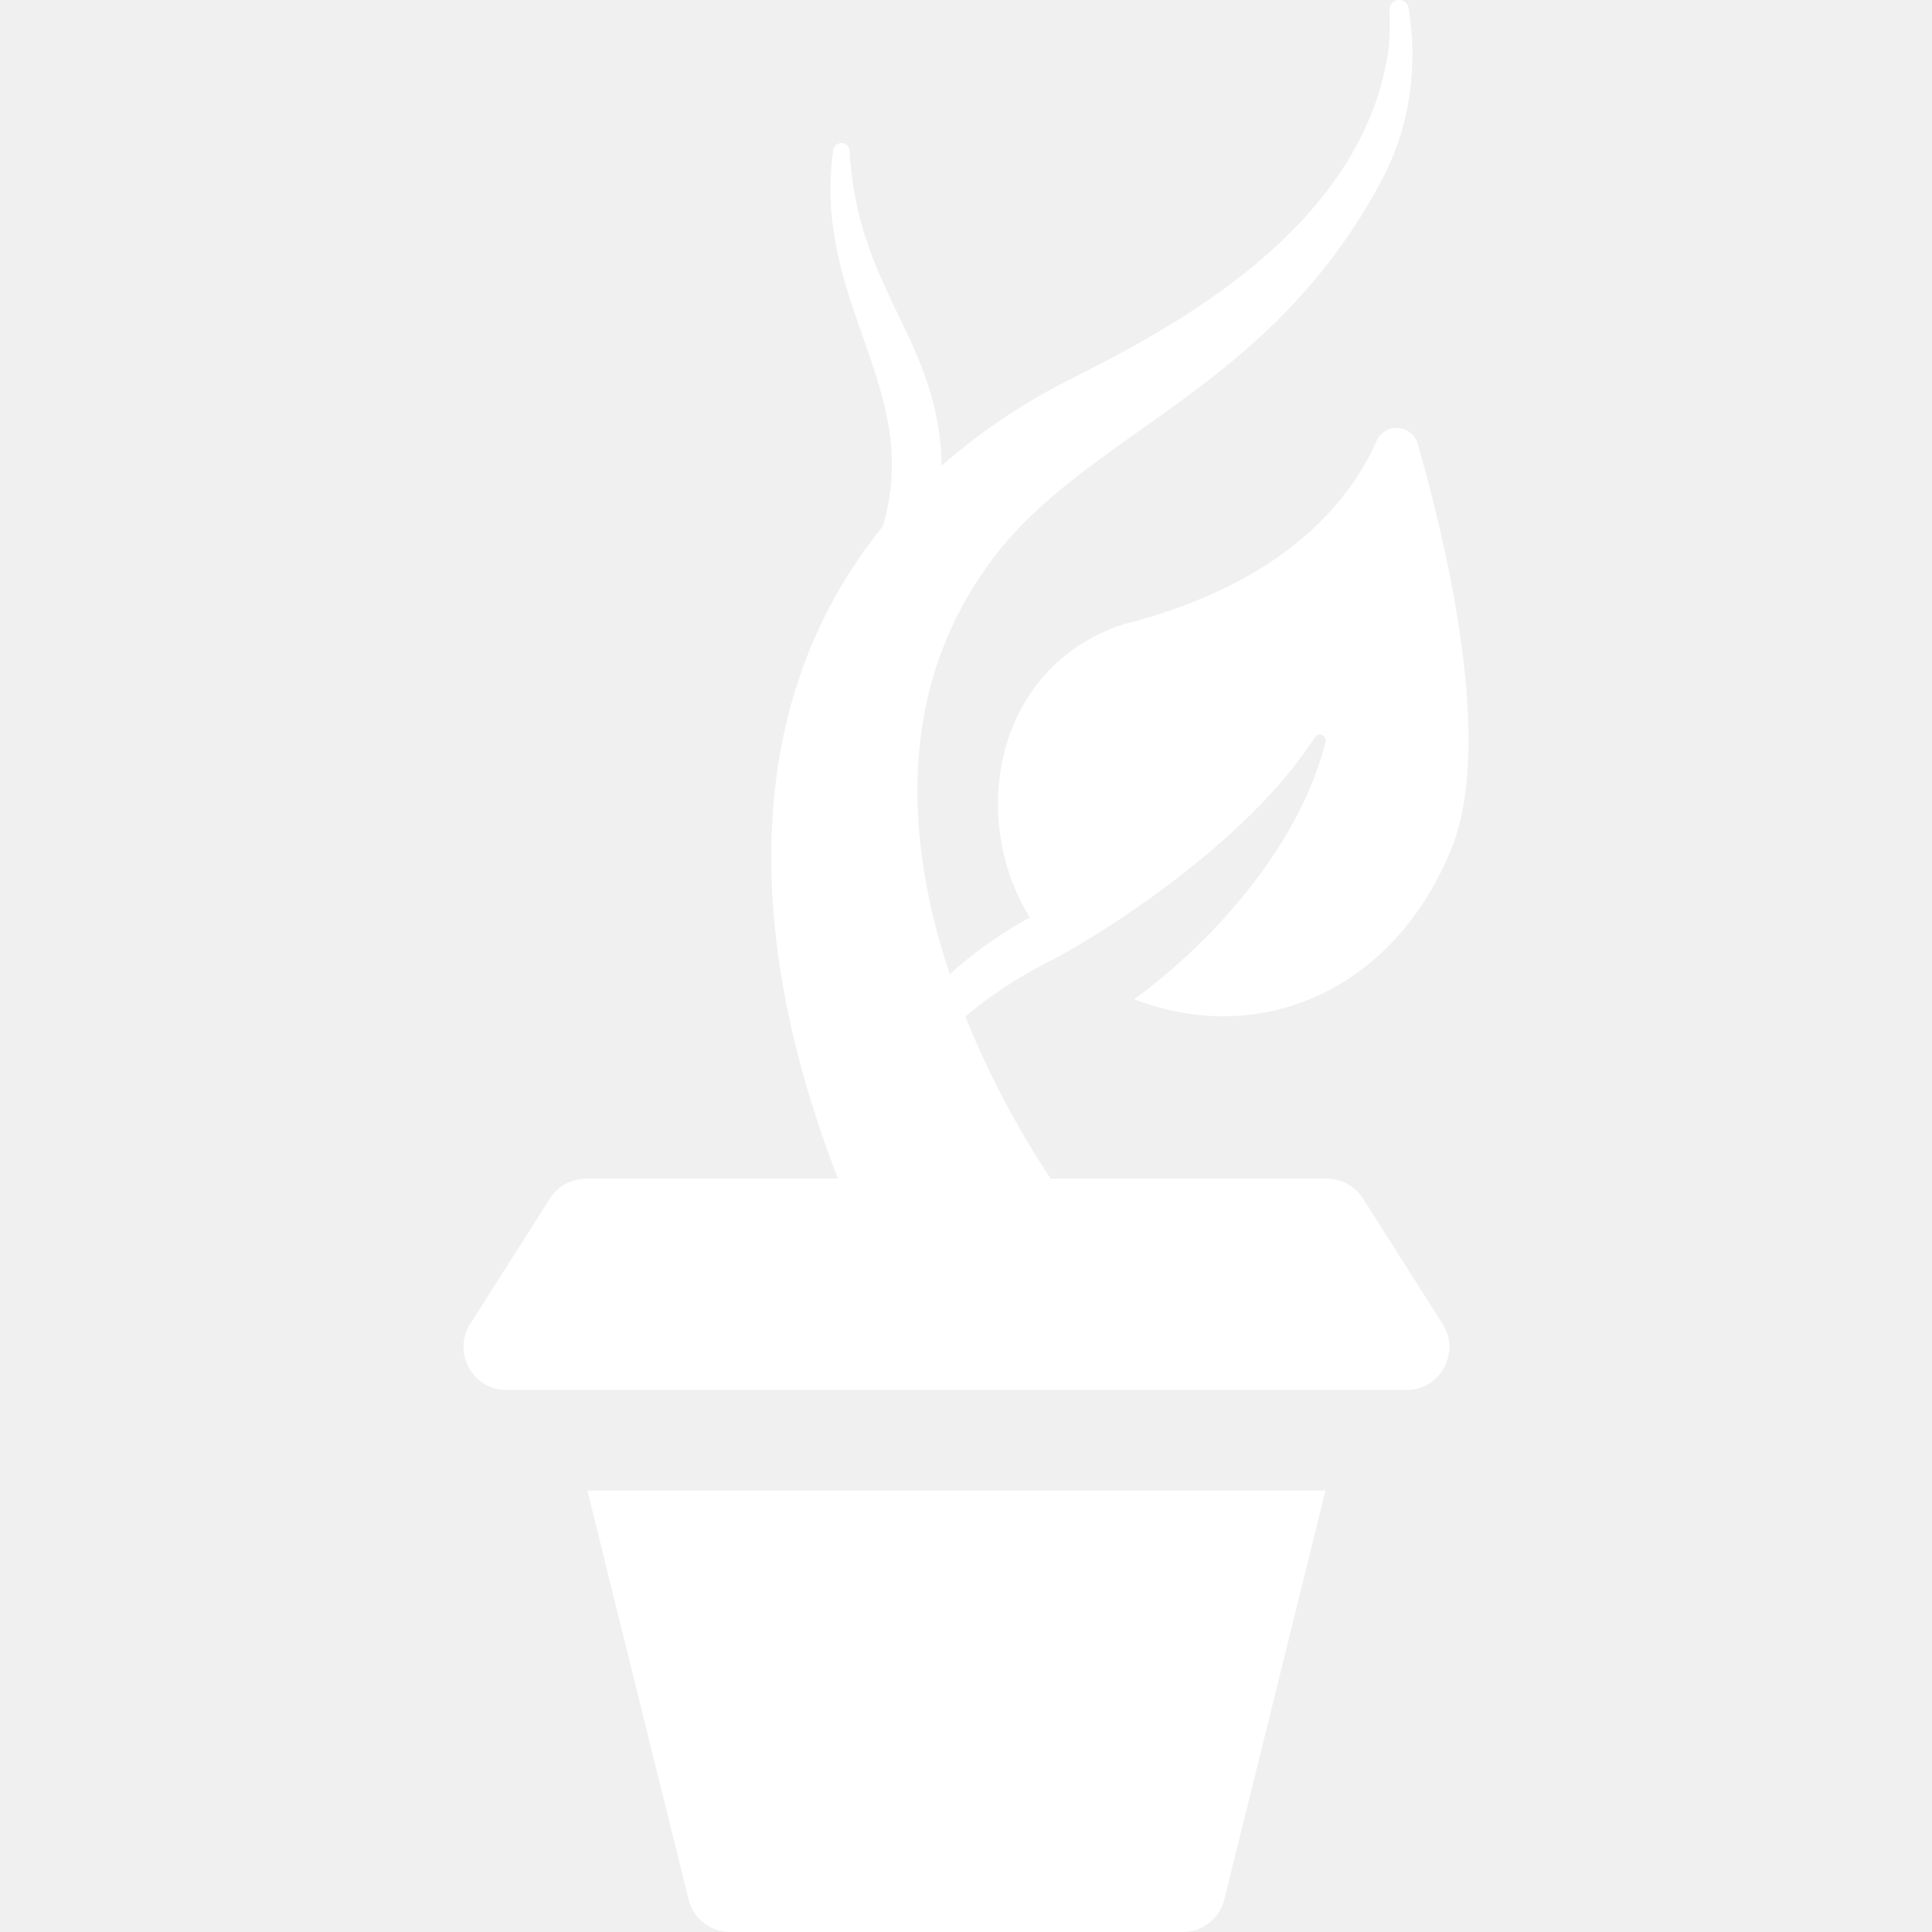
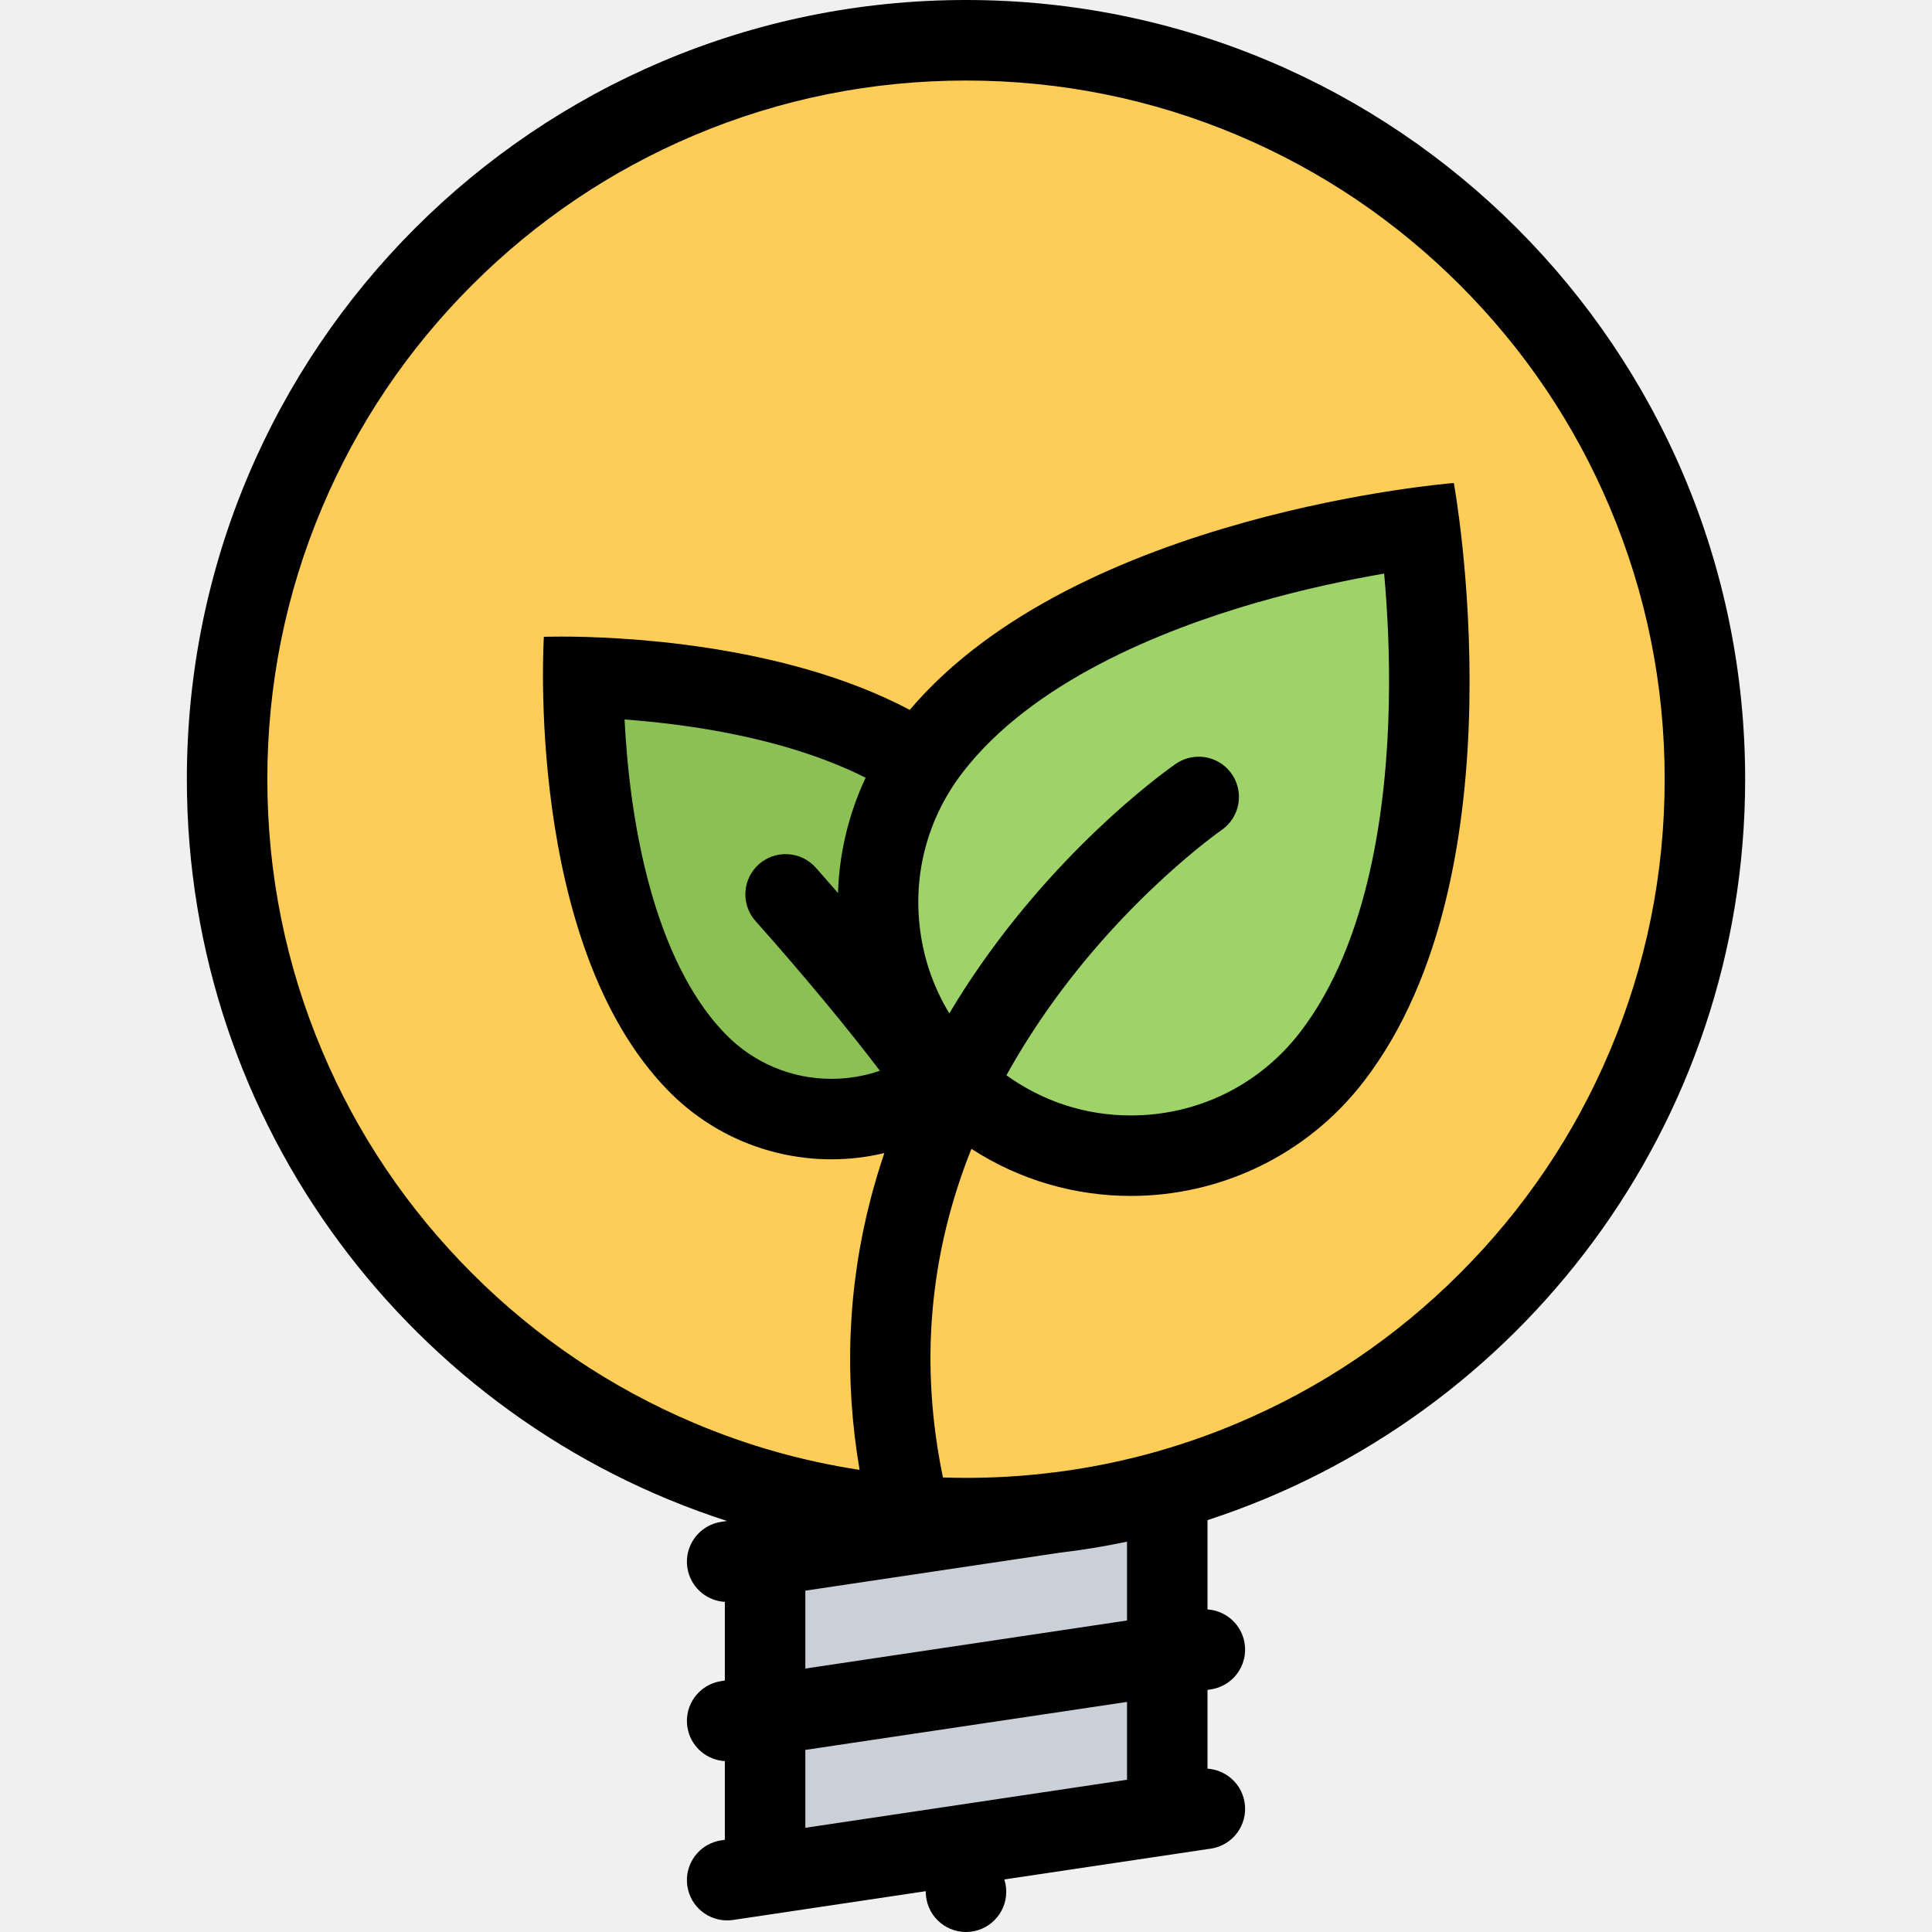
- <svg xmlns="http://www.w3.org/2000/svg" version="1.1" id="Capa_1" x="0px" y="0px" viewBox="0 0 293.646 293.646" style="enable-background:new 0 0 293.646 293.646;" xml:space="preserve" width="512px" height="512px">
-   <g>
-     <path d="M104.653,288.685c0.717,2.916,3.334,4.961,6.33,4.961h68.774c2.997,0,5.613-2.045,6.331-4.961l15.377-62.132H89.275   L104.653,288.685z" fill="#FFFFFF" />
-     <path d="M172.364,151.873c4.989,1.902,10.07,2.775,15.013,2.563c13.931-0.599,26.756-9.432,33.264-25.537   c6.344-15.691-0.536-45.306-5.161-61.452c-0.387-1.348-1.575-2.31-2.973-2.406c-1.399-0.098-2.71,0.691-3.277,1.973   c-4.041,9.124-13.994,21.689-38.501,27.887c-19.618,6.397-23.586,29.535-14.176,44.584c-0.195,0.096-0.38,0.152-0.579,0.263   c-4.696,2.664-8.508,5.484-11.612,8.33c-6.338-18.923-8.83-42.975,6.702-63.38c14.722-19.339,42.021-25.28,59.056-57.535   c4.36-8.257,5.358-17.517,3.965-25.941c-0.125-0.761-0.82-1.292-1.587-1.213c-0.767,0.078-1.342,0.739-1.31,1.509   c0.123,2.998,0.021,5.952-0.535,8.221c-5.686,29.392-41.596,44.254-51.377,49.694c-5.613,3.086-11.077,6.908-16.164,11.342   c-0.268-19.068-12.841-26.487-13.974-47.845c-0.034-0.646-0.555-1.161-1.202-1.188c-0.647-0.027-1.208,0.443-1.296,1.085   c-3.206,23.396,13.798,36.268,7.524,57.203c-22.899,28.194-19.902,65.447-6.788,99.117H89.086c-2.239,0-4.32,1.145-5.514,3.03   l-12.104,19.06c-2.762,4.361,0.396,10.029,5.514,10.029h136.774c5.119,0,8.275-5.67,5.514-10.029l-12.102-19.06   c-1.194-1.886-3.275-3.03-5.514-3.03h-41.962c-2.336-3.48-8.159-12.625-12.968-24.637c3.437-2.912,7.57-5.754,12.525-8.26   c7.663-3.874,30.242-18.01,40.589-34.192c0.238-0.373,0.713-0.519,1.119-0.342c0.406,0.177,0.625,0.622,0.515,1.052   C195.989,134.215,175.588,149.658,172.364,151.873z" fill="#FFFFFF" />
-   </g>
+ <svg xmlns="http://www.w3.org/2000/svg" version="1.1" id="Layer_1" x="0px" y="0px" viewBox="0 0 511.974 511.974" style="enable-background:new 0 0 511.974 511.974;" xml:space="preserve">
+   <path style="fill:#FECD57;" d="M453.287,205.565c0,106.149-86.057,192.223-192.222,192.223  c-106.166,0-192.223-86.073-192.223-192.223c0-106.166,86.058-192.223,192.223-192.223C367.23,13.342,453.287,99.4,453.287,205.565z  " />
+   <polygon style="fill:#9ED36A;" points="326.951,160.896 278.783,175.52 236.629,211.643 236.629,257.234 253.831,295.935   298.562,307.98 348.466,289.92 375.121,234.016 375.121,148.459 " />
+   <polygon style="fill:#8AC054;" points="236.629,259.375 239.629,204.331 225.02,197.878 160.071,184.551 163.508,237.454   178.57,275.295 199.631,294.654 228.457,302.387 246.519,292.076 " />
+   <rect x="199.307" y="396.317" style="fill:#CBD0D8;" width="106.57" height="90.65" />
+   <path d="M462.459,206.487C462.459,92.447,370.027,0,255.987,0S49.515,92.447,49.515,206.487c0,91.947,60.09,169.833,143.147,196.565  l-1.453,0.219c-0.375,0.063-0.75,0.125-1.125,0.219c-5.718,1.453-9.171,7.25-7.734,12.953c1.172,4.641,5.203,7.797,9.734,8.047  v20.857l-0.891,0.125c-0.359,0.063-0.734,0.125-1.109,0.219c-5.718,1.453-9.171,7.25-7.734,12.952  c1.172,4.641,5.203,7.78,9.734,8.046v20.859l-0.875,0.125c-0.375,0.047-0.75,0.125-1.125,0.219  c-5.718,1.438-9.171,7.233-7.734,12.951c1.359,5.375,6.562,8.75,11.937,7.938l51.043-7.625c-0.016,0.406,0,0.797,0.047,1.203  c0.578,5.859,5.797,10.141,11.671,9.563c5.859-0.594,10.141-5.813,9.547-11.672c-0.063-0.766-0.234-1.5-0.453-2.203l54.637-8.154  c0.375-0.047,0.75-0.125,1.125-0.219c5.702-1.438,9.171-7.234,7.718-12.953c-1.156-4.594-5.156-7.734-9.64-8.031v-20.873  l0.797-0.125c0.375-0.047,0.75-0.125,1.125-0.219c5.702-1.438,9.171-7.234,7.718-12.953c-1.156-4.593-5.156-7.733-9.64-8.03v-23.655  C402.697,375.898,462.459,298.184,462.459,206.487z M125.073,337.401c-17.015-17.015-30.373-36.811-39.685-58.856  c-9.655-22.811-14.546-47.059-14.546-72.058c0-25.014,4.891-49.247,14.546-72.058c9.312-22.045,22.67-41.857,39.685-58.872  c16.999-16.999,36.811-30.357,58.856-39.685c22.811-9.64,47.06-14.53,72.058-14.53c24.999,0,49.247,4.89,72.058,14.53  c22.046,9.328,41.857,22.686,58.856,39.685c17.015,17.015,30.373,36.826,39.685,58.872c9.656,22.811,14.547,47.044,14.547,72.058  c0,24.999-4.891,49.247-14.547,72.058c-9.312,22.046-22.67,41.842-39.685,58.856c-16.999,17.015-36.811,30.357-58.856,39.685  c-15.795,6.688-32.264,11.078-49.215,13.156v-0.047l-1.234,0.188c-7.125,0.828-14.327,1.25-21.608,1.25  c-2.047,0-4.078-0.047-6.109-0.109c-6.203-29.889-3.672-59.044,7.546-87.089c12.952,8.405,27.639,12.483,42.231,12.483  c23.358,0,46.451-10.453,61.793-30.404c42.732-55.559,23.812-158.521,23.812-158.521s-99.807,7.796-144.179,60.121  c-33.795-17.874-78.058-19.42-92.323-19.42c-2.984,0-4.64,0.063-4.64,0.063s-5.171,81.229,32.904,120.211  c11.874,12.155,27.592,18.248,43.325,18.248c4.703,0,9.406-0.563,14-1.655c-1.344,3.968-2.547,7.968-3.594,11.983  c-6.125,23.498-7.109,47.653-2.968,71.965c-15.062-2.297-29.733-6.438-43.857-12.422  C161.883,367.758,142.072,354.416,125.073,337.401z M323.702,219.97L323.702,219.97c3.296-2.281,5.171-6.328,4.468-10.546  c-0.969-5.813-6.468-9.734-12.279-8.75c-1.594,0.266-3.031,0.875-4.266,1.718l0,0c-1.141,0.781-27.936,19.358-51.45,52.856  c-3.078,4.375-5.938,8.813-8.609,13.296c-4.047-6.655-6.703-14.124-7.734-22.077c-1.953-14.968,2.046-29.795,11.249-41.748  c18.39-23.92,52.435-37.669,77.761-44.981c12.719-3.672,24.592-6.125,33.951-7.734c0.859,9.468,1.531,21.577,1.234,34.794  c-0.563,26.358-5.094,62.793-23.482,86.714c-10.797,14.03-27.155,22.077-44.889,22.077c-11.937,0-23.279-3.688-32.95-10.641  c3.14-5.672,6.64-11.296,10.515-16.858C298.515,237.548,323.452,220.142,323.702,219.97z M222.067,236.641  c-3.437-3.953-5.718-6.5-5.921-6.75l0,0c-1.828-2.031-4.421-3.375-7.359-3.531c-5.875-0.344-10.921,4.156-11.25,10.046  c-0.172,2.938,0.875,5.671,2.703,7.703l0,0c11.703,13.109,24.452,28.42,32.92,39.638c-4.078,1.406-8.39,2.141-12.812,2.141  c-10.655,0-20.624-4.203-28.061-11.828c-12.234-12.514-20.795-33.95-24.764-61.964c-1.094-7.796-1.703-15.14-2.016-21.436  c8.687,0.641,19.437,1.875,30.623,4.265c12.796,2.719,23.983,6.5,33.264,11.171C224.817,215.83,222.395,226.236,222.067,236.641z   M298.656,471.627l-85.245,12.734v-20.64l85.245-12.718V471.627z M298.656,429.426l-85.245,12.733V421.52l67.2-10.031  c6.093-0.719,12.107-1.703,18.045-2.953L298.656,429.426L298.656,429.426z" />
  <g>
</g>
  <g>
</g>
  <g>
</g>
  <g>
</g>
  <g>
</g>
  <g>
</g>
  <g>
</g>
  <g>
</g>
  <g>
</g>
  <g>
</g>
  <g>
</g>
  <g>
</g>
  <g>
</g>
  <g>
</g>
  <g>
</g>
</svg>
